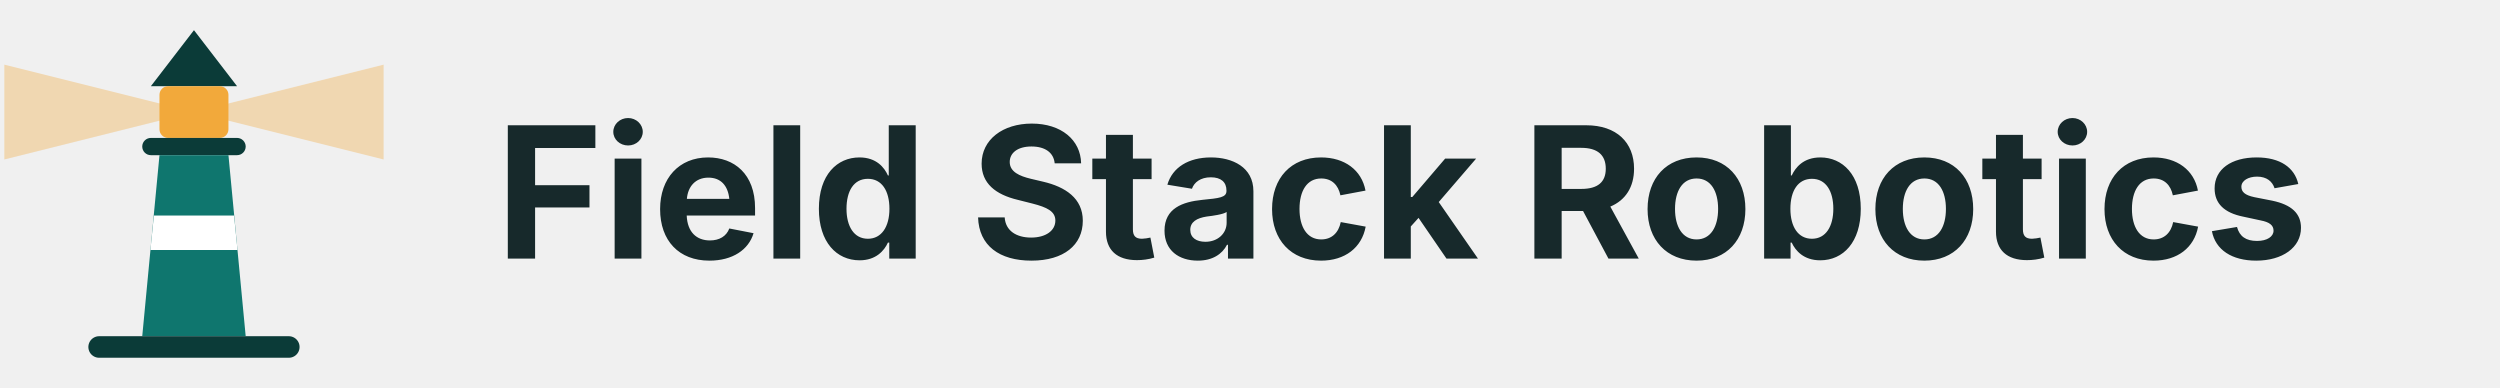
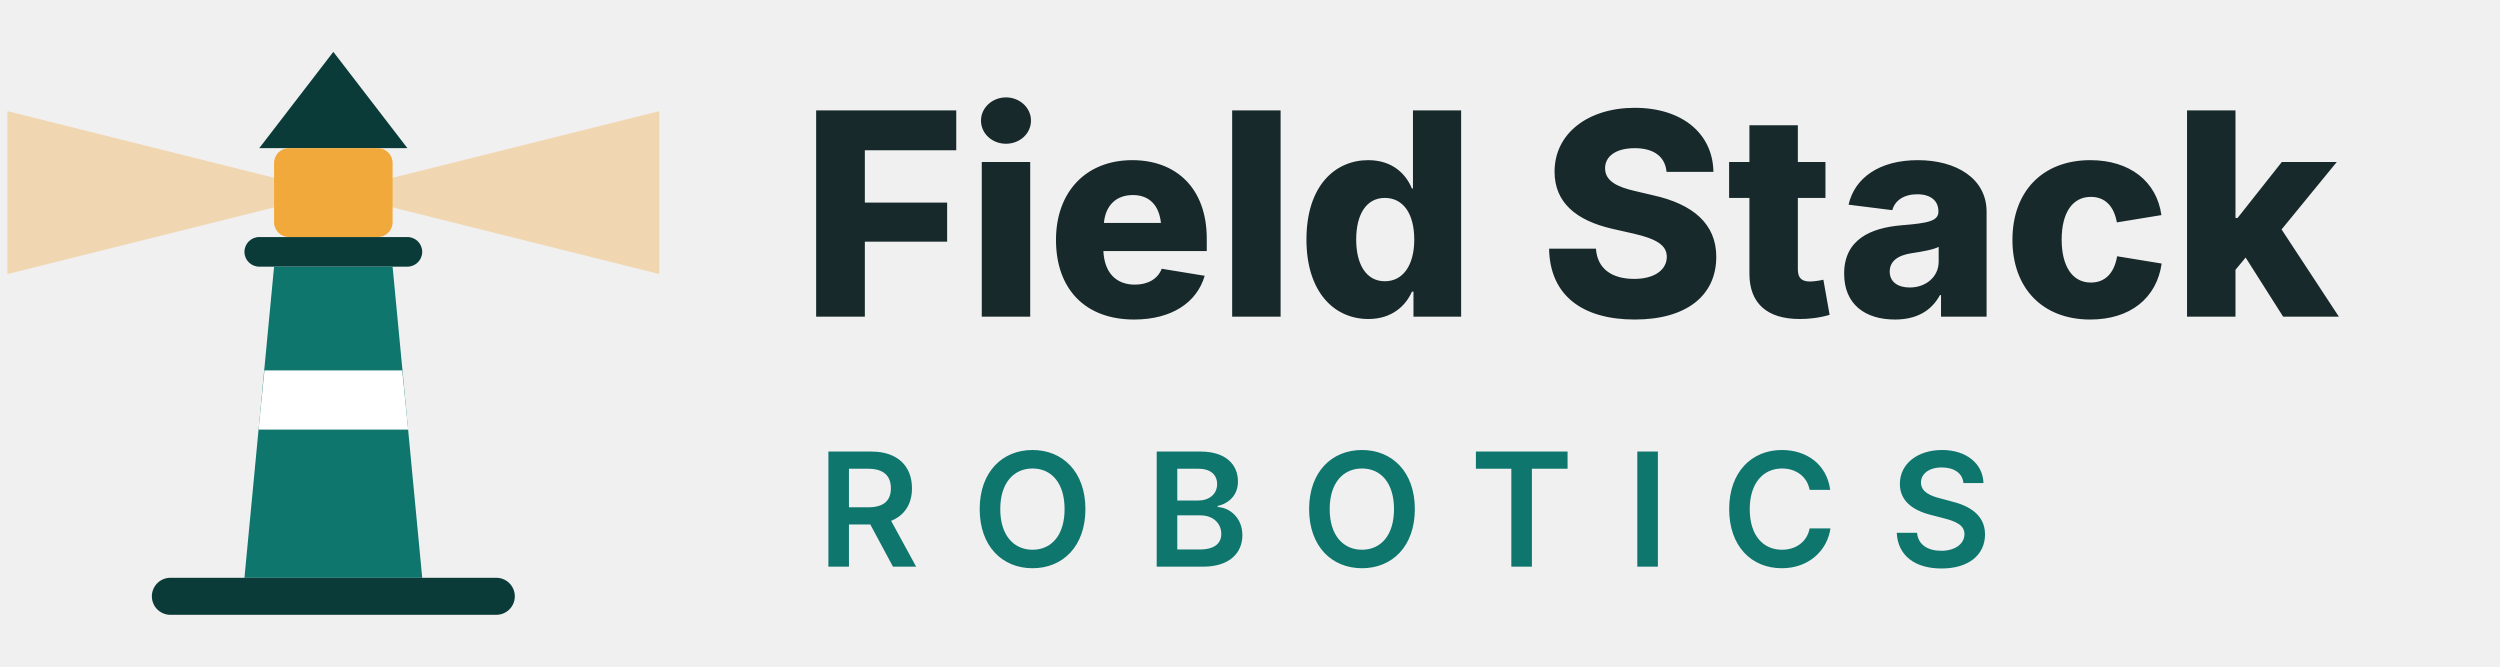
- <svg xmlns="http://www.w3.org/2000/svg" width="232" height="36" viewBox="0 0 232 36">
-   <svg x="0" y="0" width="36" height="36" viewBox="5 13 90 80">
+ <svg xmlns="http://www.w3.org/2000/svg" width="150" height="40" viewBox="0 0 150 40">
+   <svg x="0" y="0" width="40" height="40" viewBox="5 13 90 80">
    <polygon points="50,34 6,23 6,45" fill="#F2A93B" opacity="0.35" />
    <polygon points="50,34 94,23 94,45" fill="#F2A93B" opacity="0.35" />
    <polygon points="40,28 60,28 50,15" fill="#0B3B38" />
    <rect x="42" y="28" width="16" height="12" rx="2" fill="#F2A93B" />
    <rect x="38" y="40" width="24" height="4" rx="2" fill="#0B3B38" />
    <polygon points="42,44 58,44 62,86 38,86" fill="#0F766E" />
    <polygon points="40.7,58 59.3,58 60.1,66 39.9,66" fill="#FFFFFF" />
    <line x1="28" y1="88.5" x2="72" y2="88.5" stroke="#0B3B38" stroke-width="5" stroke-linecap="round" />
  </svg>
-   <text x="46" y="24" font-family="Inter, Segoe UI, Helvetica, Arial, sans-serif" font-size="17" font-weight="700" fill="#17292b">Field Stack Robotics</text>
+   <text x="48" y="19" font-family="Inter, Segoe UI, Helvetica, Arial, sans-serif" font-size="17" font-weight="800" fill="#17292b">Field Stack</text>
+   <text x="49" y="34" font-family="Inter, Segoe UI, Helvetica, Arial, sans-serif" font-size="9.5" font-weight="600" letter-spacing="3.1" fill="#0f766e">ROBOTICS</text>
</svg>
